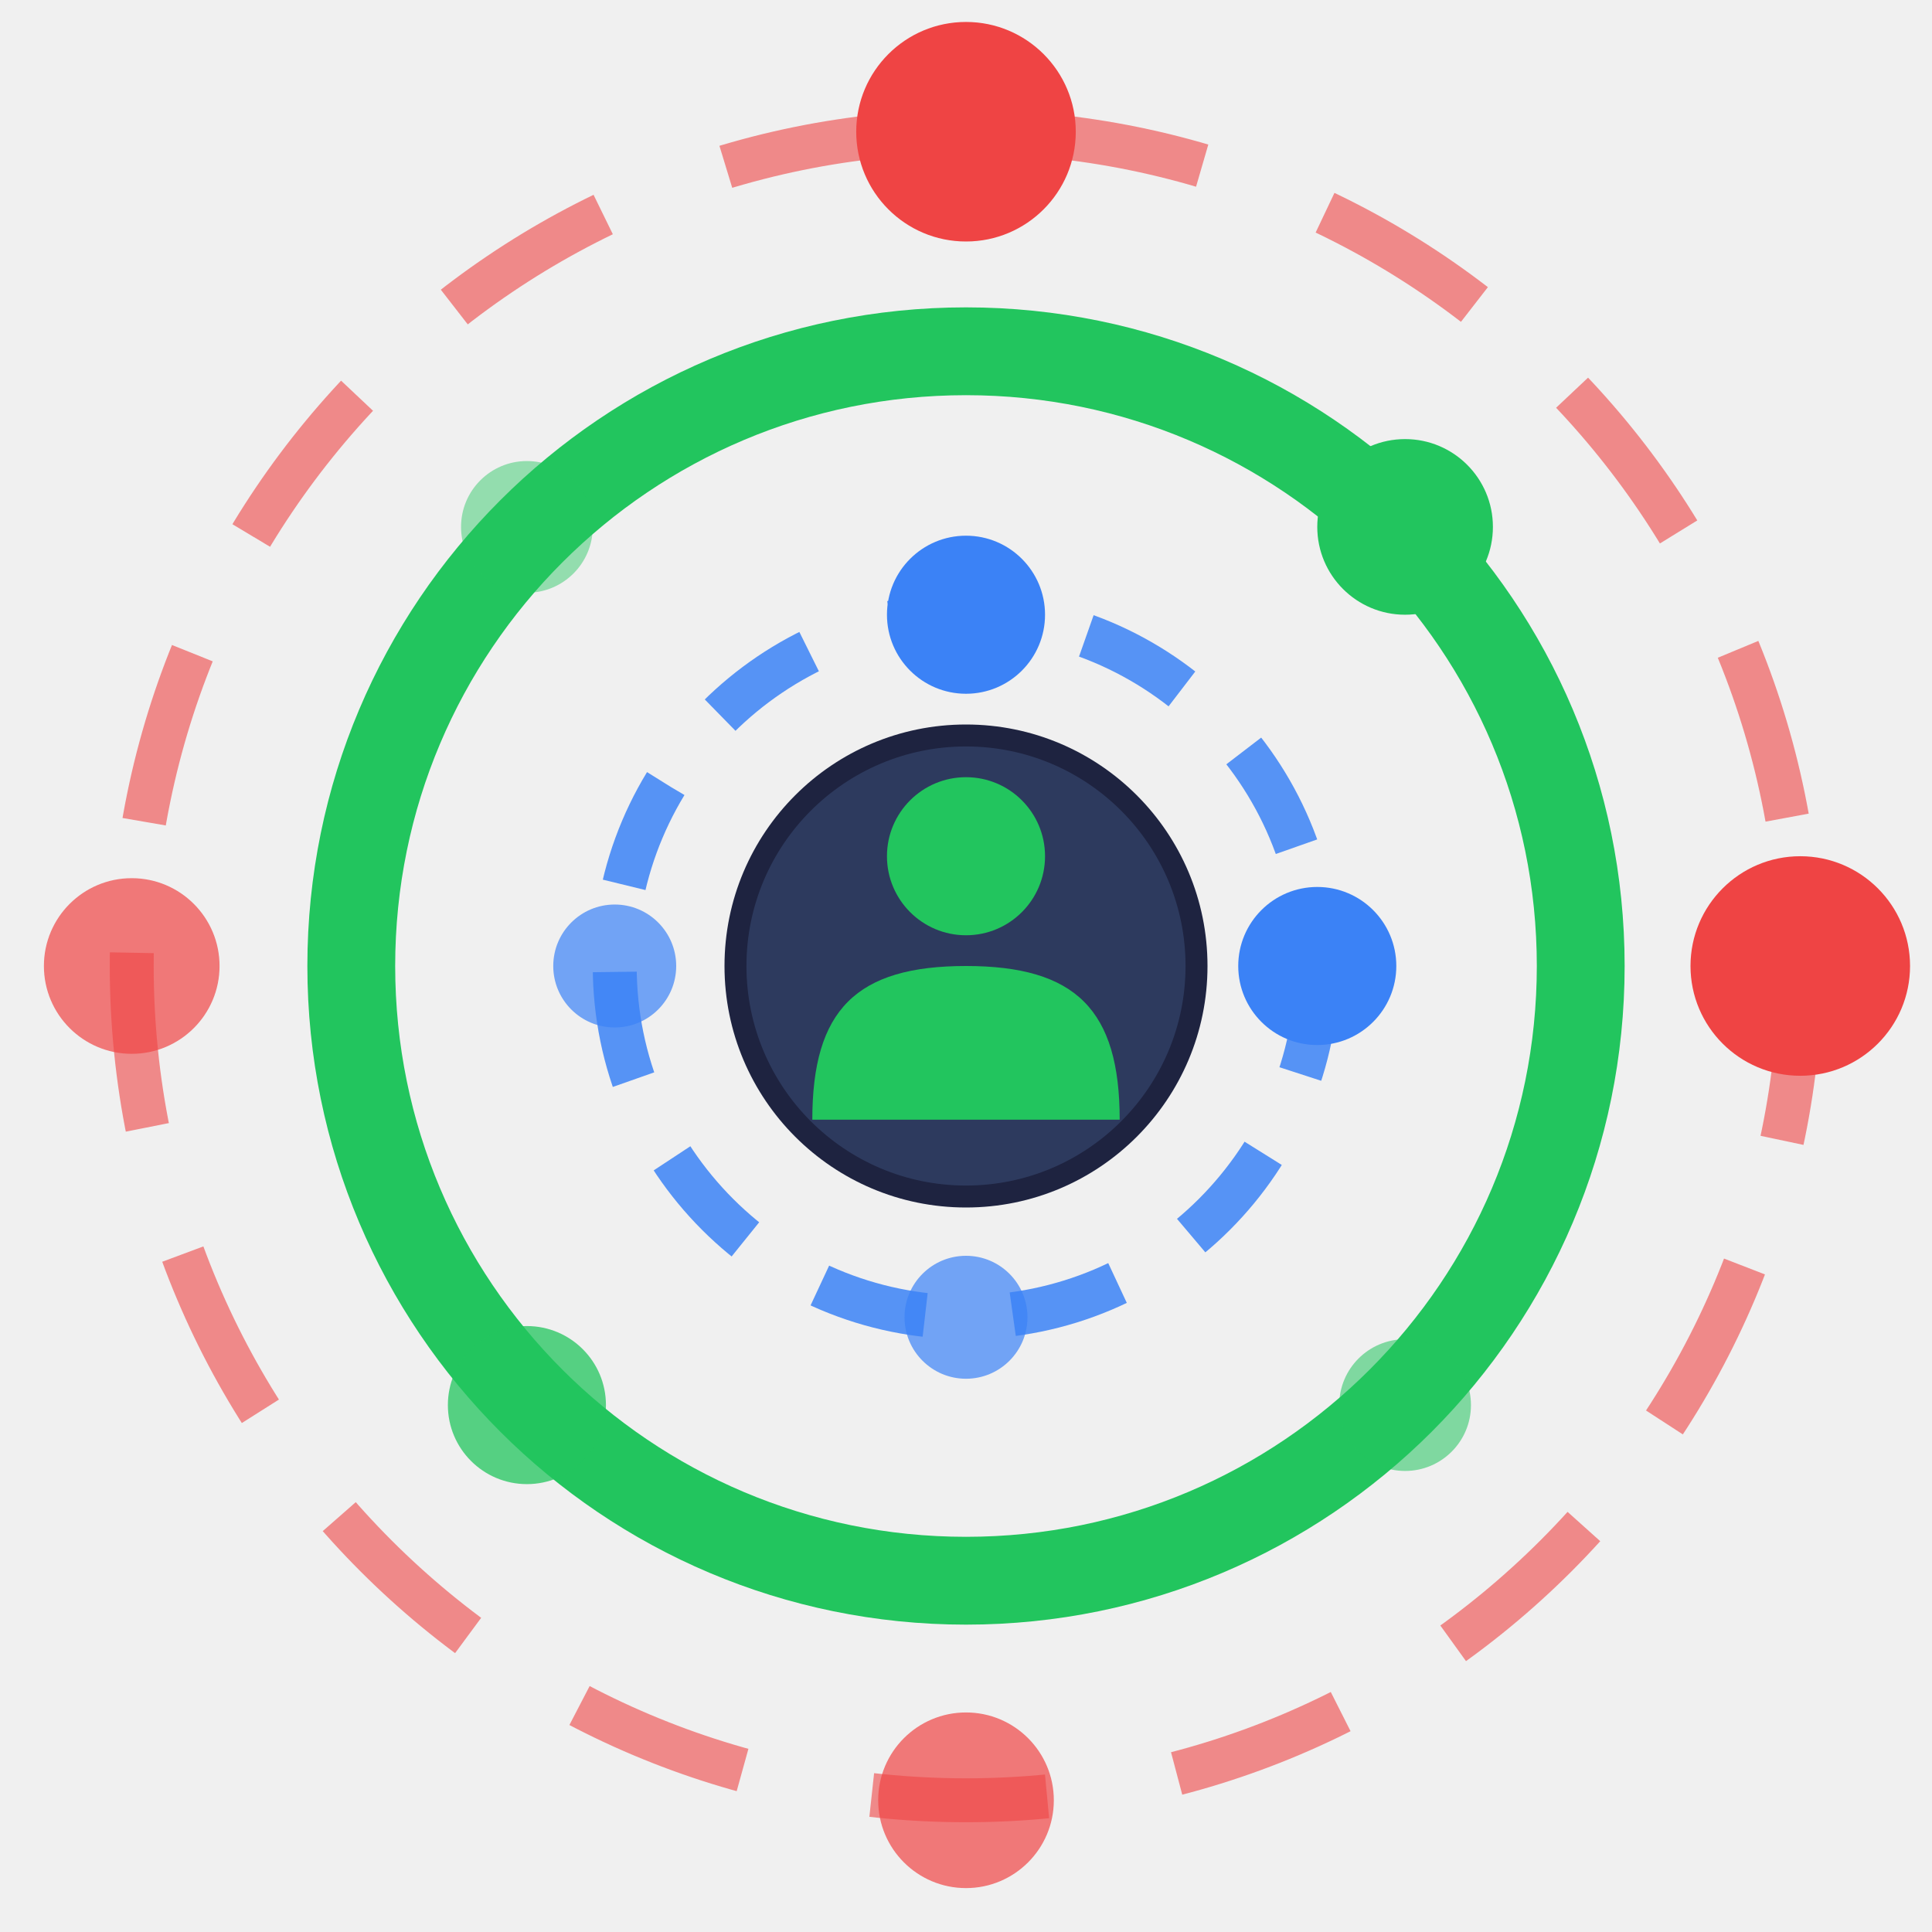
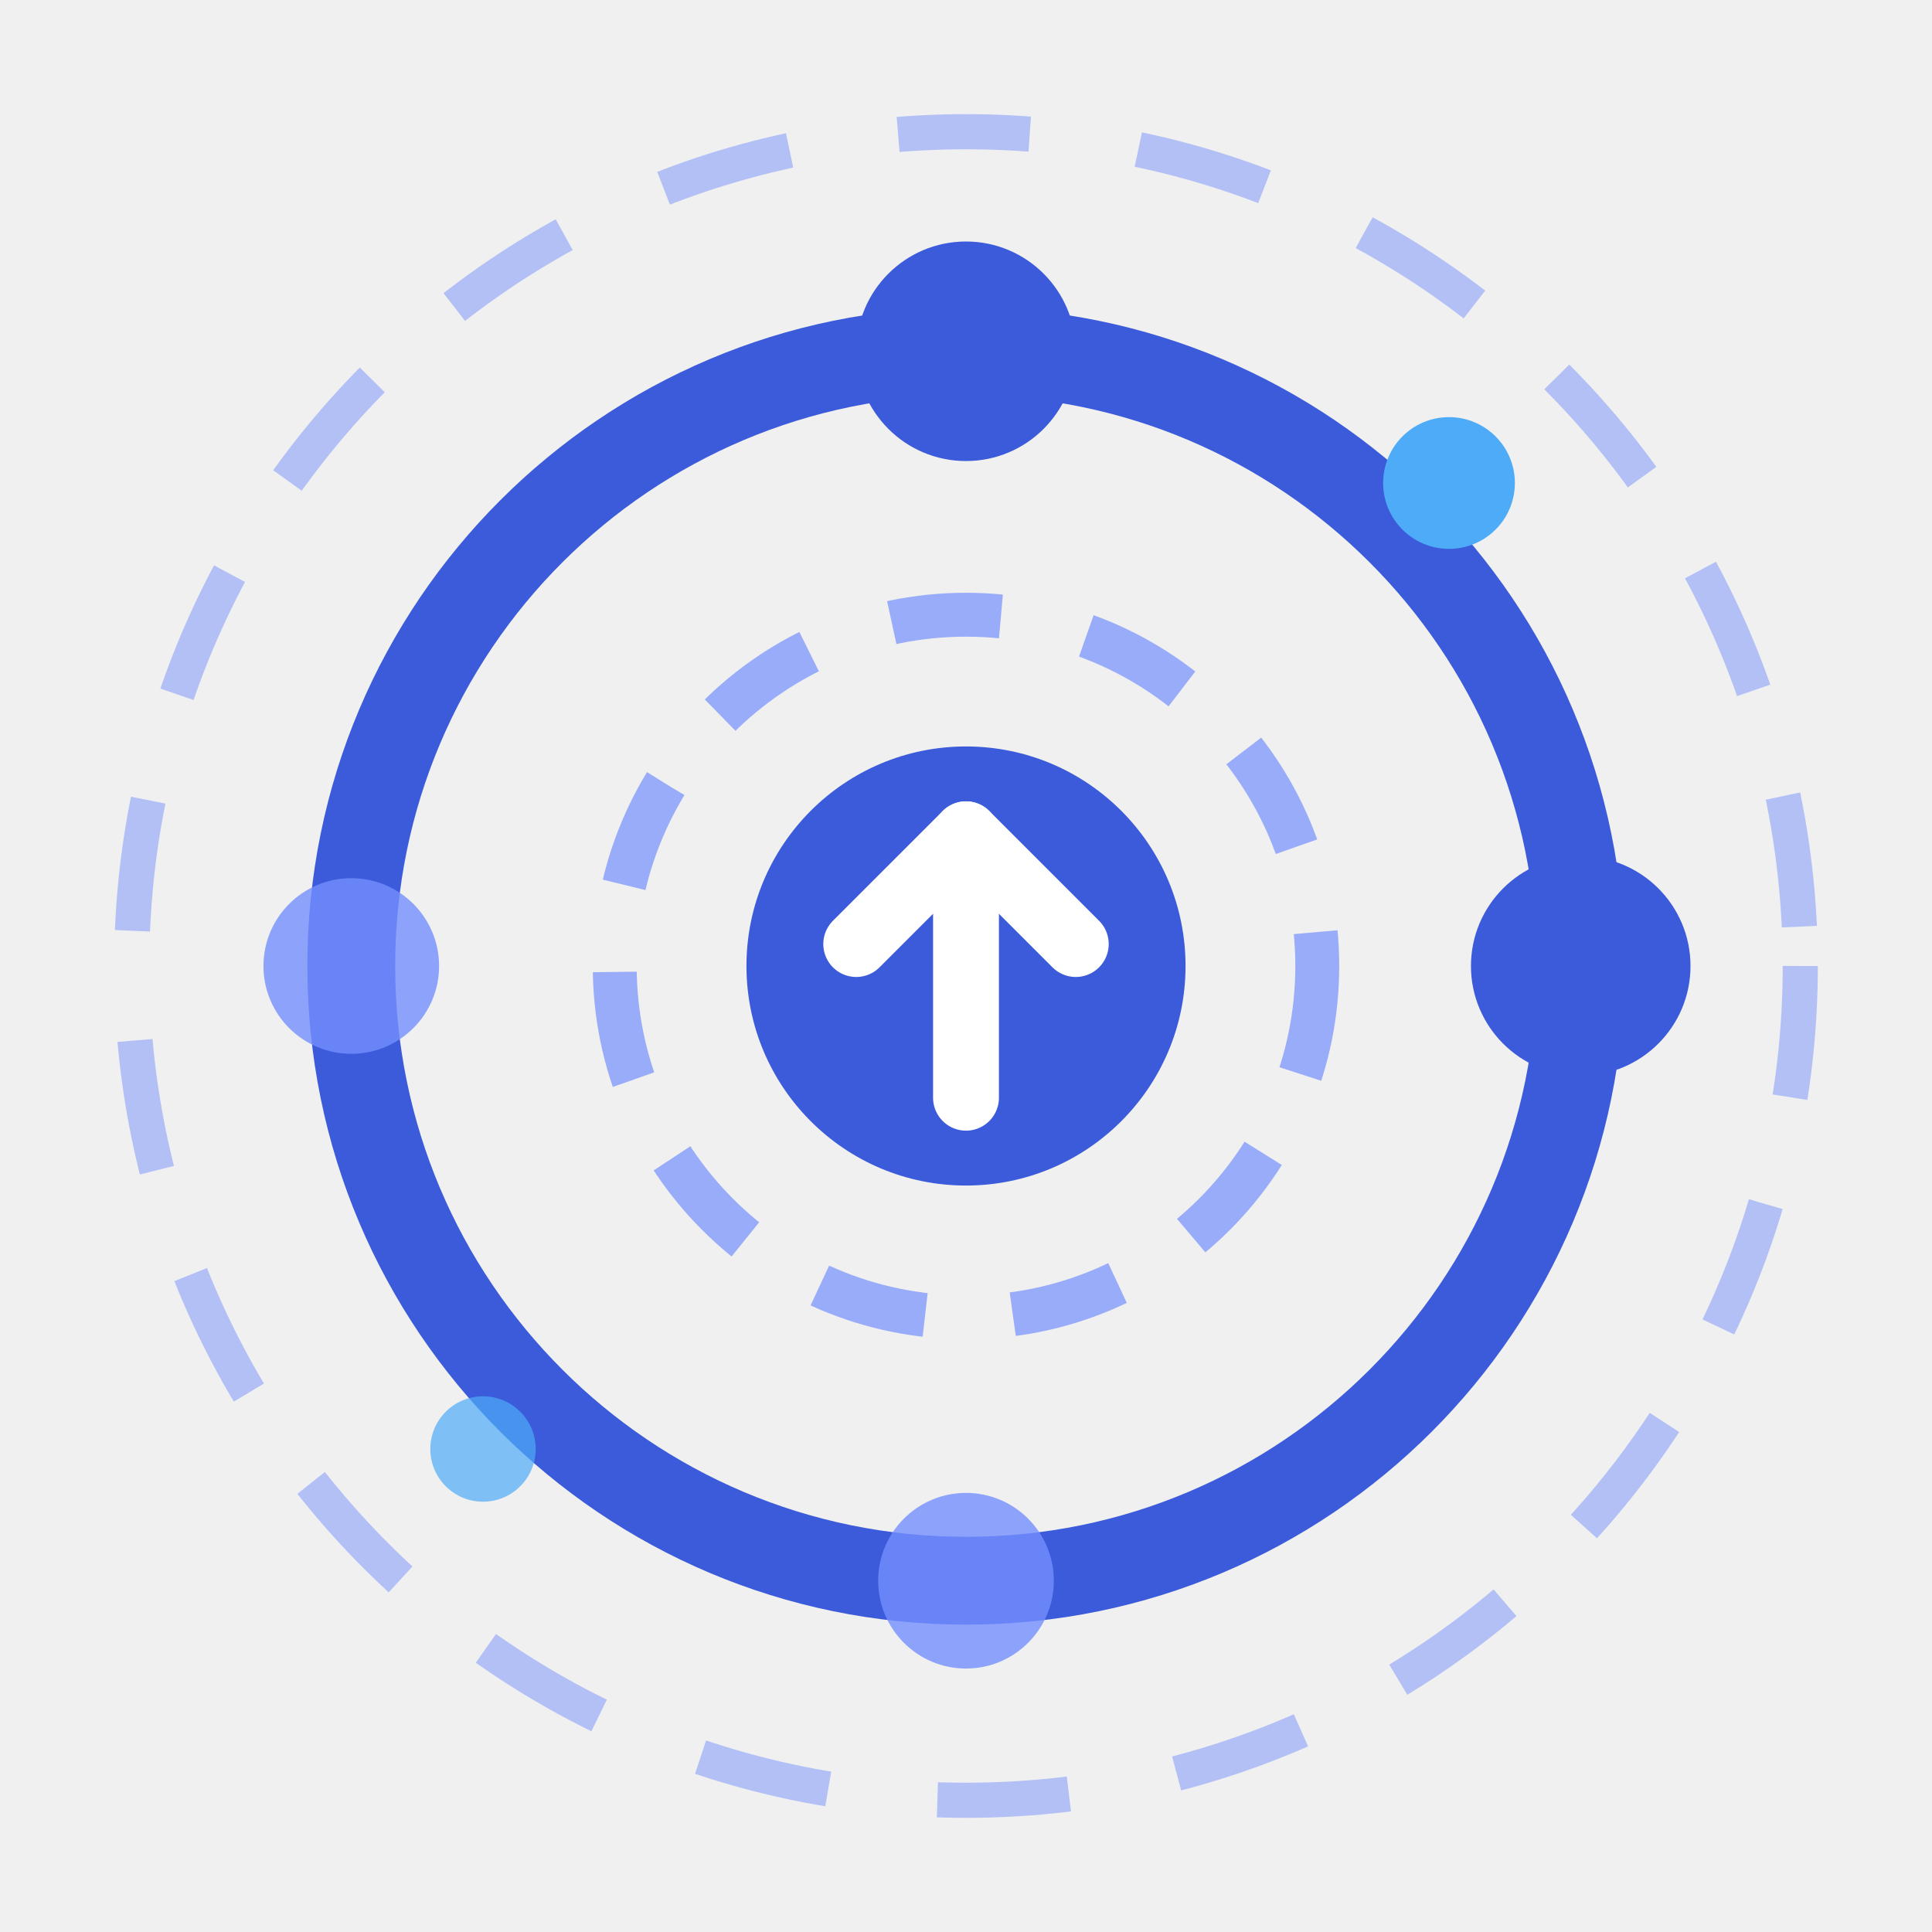
- <svg xmlns="http://www.w3.org/2000/svg" viewBox="0 0 44 44" fill="none">
-   <ellipse cx="22" cy="22" rx="19" ry="19" stroke="#EF4444" stroke-width="1" stroke-dasharray="4 3" opacity="0.6" />
-   <ellipse cx="22" cy="22" rx="14" ry="14" stroke="#22C55E" stroke-width="2" />
-   <ellipse cx="22" cy="22" rx="8" ry="8" stroke="#3B82F6" stroke-width="1" stroke-dasharray="2.5 2" opacity="0.85" />
-   <circle cx="22" cy="22" r="5.5" fill="#1E2340" />
-   <circle cx="22" cy="22" r="5" fill="#2D3A5E" />
-   <circle cx="22" cy="19.5" r="1.8" fill="#22C55E" />
-   <path d="M18.5 25.5 C18.5 23 19.5 22 22 22 C24.5 22 25.5 23 25.5 25.5" fill="#22C55E" />
-   <circle cx="22" cy="3" r="2.5" fill="#EF4444" />
-   <circle cx="41" cy="22" r="2.5" fill="#EF4444" />
-   <circle cx="22" cy="41" r="2" fill="#EF4444" opacity="0.7" />
-   <circle cx="3" cy="22" r="2" fill="#EF4444" opacity="0.7" />
-   <circle cx="32" cy="12" r="2" fill="#22C55E" />
-   <circle cx="12" cy="32" r="1.8" fill="#22C55E" opacity="0.75" />
-   <circle cx="32" cy="32" r="1.5" fill="#22C55E" opacity="0.55" />
-   <circle cx="12" cy="12" r="1.5" fill="#22C55E" opacity="0.45" />
-   <circle cx="22" cy="14" r="1.8" fill="#3B82F6" />
-   <circle cx="30" cy="22" r="1.8" fill="#3B82F6" />
-   <circle cx="14" cy="22" r="1.4" fill="#3B82F6" opacity="0.7" />
-   <circle cx="22" cy="30" r="1.4" fill="#3B82F6" opacity="0.7" />
+ <svg xmlns="http://www.w3.org/2000/svg" viewBox="0 0 44 44">
+   <circle cx="22" cy="22" r="19" fill="none" stroke="#748FFC" stroke-width="0.8" stroke-dasharray="3 2.5" opacity="0.5" />
+   <circle cx="22" cy="22" r="14" fill="none" stroke="#3B5BDB" stroke-width="2" />
+   <circle cx="22" cy="22" r="8" fill="none" stroke="#748FFC" stroke-width="1" stroke-dasharray="2.5 2" opacity="0.7" />
+   <circle cx="22" cy="22" r="5" fill="#3B5BDB" />
+   <path d="M22 25 L22 19" fill="none" stroke="white" stroke-width="1.5" stroke-linecap="round" />
+   <path d="M19.5 21.5 L22 19 L24.5 21.5" fill="none" stroke="white" stroke-width="1.5" stroke-linecap="round" stroke-linejoin="round" />
+   <circle cx="22" cy="8" r="2.5" fill="#3B5BDB" />
+   <circle cx="36" cy="22" r="2.5" fill="#3B5BDB" />
+   <circle cx="22" cy="36" r="2" fill="#748FFC" opacity="0.8" />
+   <circle cx="8" cy="22" r="2" fill="#748FFC" opacity="0.8" />
+   <circle cx="33" cy="11" r="1.5" fill="#4DABF7" />
+   <circle cx="11" cy="33" r="1.2" fill="#4DABF7" opacity="0.7" />
</svg>
